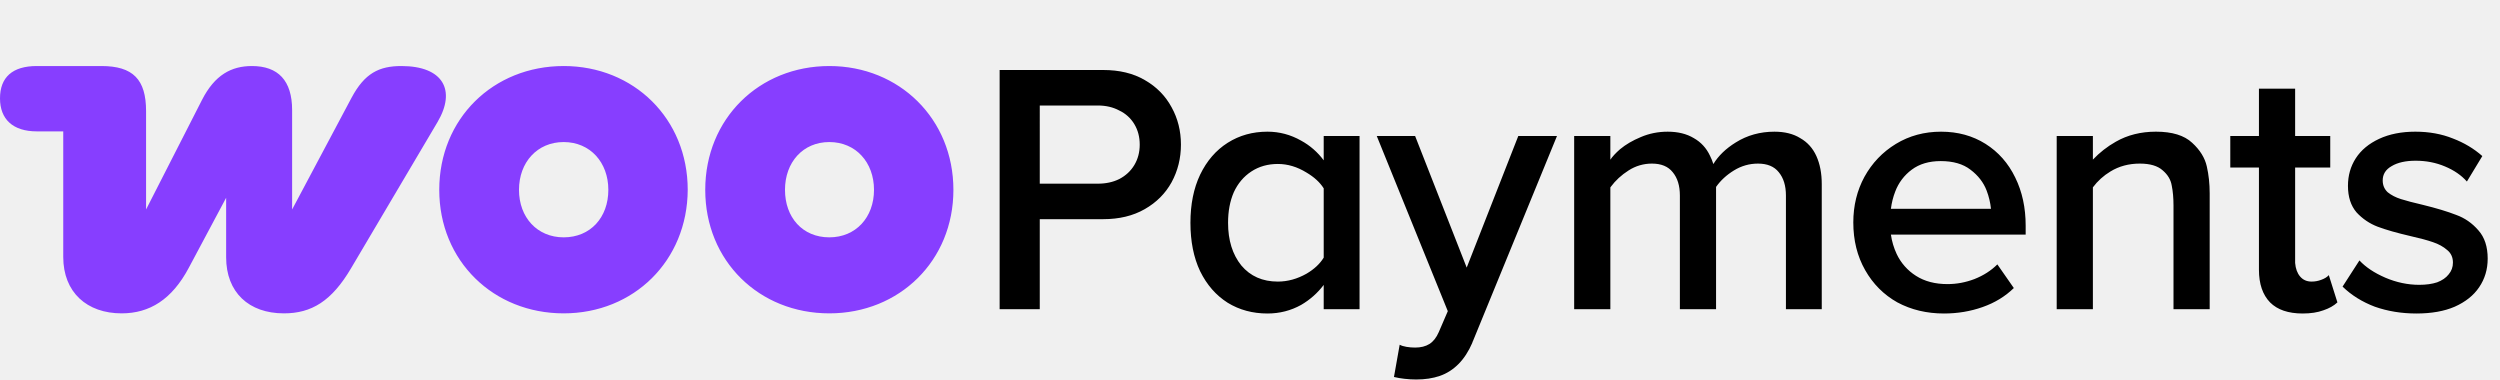
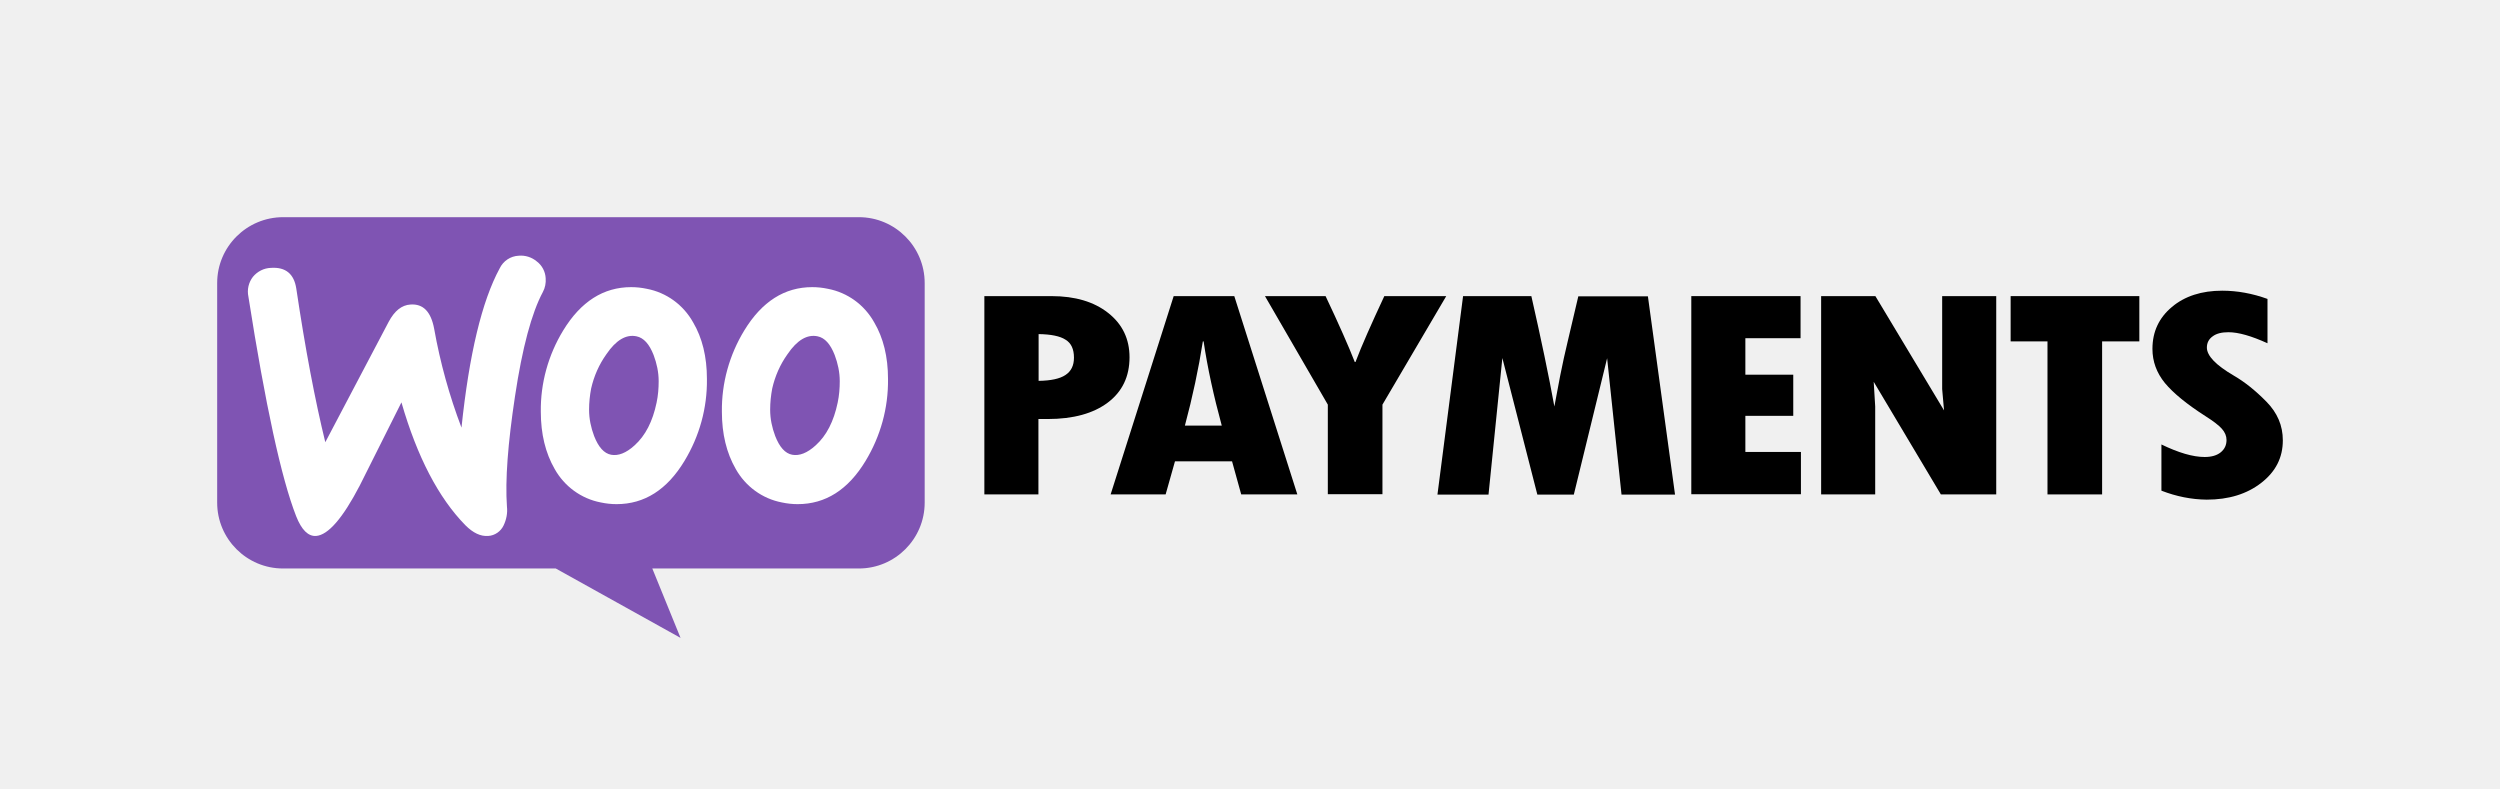
- <svg xmlns="http://www.w3.org/2000/svg" width="428" height="65">
-   <path style="stroke:none;fill-rule:evenodd;fill:#000;fill-opacity:1" d="M171.137 11.984v40.953h6.87V37.523h10.856c2.739 0 5.114-.57 7.117-1.718 2.004-1.145 3.536-2.68 4.598-4.606 1.067-1.965 1.598-4.113 1.598-6.445s-.531-4.461-1.598-6.387c-1.062-1.965-2.594-3.52-4.598-4.664-1.964-1.148-4.335-1.719-7.117-1.719Zm6.87 19.461h9.938c1.387 0 2.618-.265 3.68-.797 1.102-.574 1.96-1.37 2.574-2.394.613-1.024.922-2.192.922-3.5 0-1.309-.309-2.477-.922-3.5a5.936 5.936 0 0 0-2.574-2.332c-1.063-.574-2.293-.86-3.68-.86h-9.937ZM388.634 51.77c1.265 1.27 3.129 1.902 5.582 1.902 1.39 0 2.578-.184 3.555-.55.984-.329 1.78-.778 2.394-1.352l-1.473-4.668c-.285.328-.714.593-1.289.8a4.594 4.594 0 0 1-1.656.305c-.816 0-1.469-.285-1.96-.86-.493-.57-.778-1.347-.86-2.331V28.684h6.012V23.28h-6.012v-8.105h-6.196v8.105h-4.906v5.403h4.906v17.5c0 2.414.633 4.277 1.903 5.586Zm19.715-4.239c-1.88-.816-3.352-1.8-4.414-2.945l-2.887 4.48c1.515 1.477 3.355 2.621 5.52 3.442 2.21.777 4.581 1.164 7.117 1.164 2.578 0 4.765-.387 6.562-1.164 1.84-.82 3.23-1.926 4.172-3.317.98-1.433 1.473-3.07 1.473-4.914 0-2.047-.532-3.664-1.594-4.847-1.063-1.23-2.332-2.11-3.805-2.64-1.472-.575-3.37-1.15-5.703-1.72-1.594-.37-2.844-.699-3.742-.984-.902-.285-1.656-.676-2.27-1.168-.574-.531-.859-1.207-.859-2.023 0-1.067.512-1.883 1.535-2.457 1.02-.614 2.39-.922 4.106-.922 1.8 0 3.48.328 5.03.984 1.556.652 2.802 1.512 3.743 2.578l2.64-4.36c-1.433-1.269-3.109-2.273-5.03-3.007-1.926-.777-4.07-1.168-6.442-1.168-2.371 0-4.438.41-6.195 1.227-1.758.82-3.086 1.925-3.989 3.316-.898 1.39-1.347 2.969-1.347 4.73 0 1.883.488 3.395 1.469 4.543a9.516 9.516 0 0 0 3.62 2.453c1.43.536 3.294 1.067 5.583 1.598 1.636.367 2.921.715 3.867 1.043.976.328 1.797.777 2.449 1.352.656.53.984 1.25.984 2.148 0 .777-.246 1.453-.738 2.027-.45.575-1.101 1.024-1.96 1.352-.86.285-1.884.43-3.067.43-1.965 0-3.906-.41-5.828-1.23Zm-56.243 5.407V23.28h6.196v4.047a16.7 16.7 0 0 1 3.926-3.066c2-1.145 4.293-1.719 6.867-1.719 2.781 0 4.847.633 6.199 1.902 1.348 1.23 2.184 2.578 2.512 4.055.328 1.43.492 2.965.492 4.605v19.833h-6.195V35.19c0-1.308-.102-2.457-.305-3.437-.164-.984-.676-1.844-1.535-2.578-.86-.778-2.168-1.168-3.926-1.168-1.879 0-3.559.449-5.031 1.351a10.473 10.473 0 0 0-3.004 2.715v20.864Zm-27.273-1.168c2.371 1.27 5.027 1.902 7.977 1.902 2.328 0 4.535-.367 6.62-1.106 2.087-.734 3.864-1.82 5.337-3.254l-2.82-4.05c-1.063 1.062-2.376 1.902-3.926 2.515-1.516.575-3.047.86-4.602.86-2.125 0-3.926-.469-5.395-1.41a8.904 8.904 0 0 1-3.316-3.747 11.669 11.669 0 0 1-.984-3.316h23.07V38.63c0-3.07-.594-5.813-1.781-8.227-1.188-2.457-2.883-4.379-5.09-5.773-2.211-1.39-4.746-2.086-7.61-2.086-2.859 0-5.437.695-7.726 2.086-2.29 1.394-4.09 3.277-5.399 5.652-1.265 2.332-1.902 4.93-1.902 7.797 0 3.07.676 5.793 2.027 8.164 1.348 2.375 3.188 4.219 5.52 5.528Zm16.02-16.028h-17.13c.133-1.031.376-2.012.739-2.945a8.266 8.266 0 0 1 2.824-3.746c1.309-.98 2.965-1.473 4.969-1.473 2.125 0 3.824.492 5.09 1.473 1.308.984 2.226 2.172 2.761 3.562.395 1.032.641 2.075.747 3.13Zm-35.102-2.27c0-1.679-.41-3.007-1.227-3.992-.777-.98-1.96-1.472-3.558-1.472-1.473 0-2.844.39-4.11 1.168-1.27.777-2.289 1.719-3.066 2.824v20.938h-6.195V33.472c0-1.68-.41-3.008-1.227-3.993-.777-.98-1.965-1.472-3.558-1.472a7.31 7.31 0 0 0-3.989 1.168c-1.226.777-2.25 1.719-3.066 2.824l-.063.09v20.847h-6.195V23.282h6.195v4.059c.36-.543.914-1.14 1.657-1.79.98-.816 2.168-1.51 3.558-2.085 1.43-.613 2.965-.922 4.602-.922 1.758 0 3.25.367 4.476 1.105 1.227.696 2.149 1.7 2.762 3.008.23.45.426.926.578 1.43.867-1.426 2.149-2.656 3.836-3.7 1.965-1.23 4.172-1.843 6.625-1.843 1.758 0 3.235.367 4.418 1.105 1.227.696 2.149 1.72 2.762 3.07.61 1.352.918 2.946.918 4.79v21.43h-6.133Zm-64.957 25.91c-.492-.081-.879-.202-1.168-.366l-.98 5.523a14.07 14.07 0 0 0 1.78.309c.692.082 1.368.12 2.024.12 1.512 0 2.863-.202 4.047-.613 1.188-.41 2.25-1.082 3.191-2.027.938-.941 1.739-2.168 2.391-3.683v-.122c.043 0 .063-.02.063-.062l14.414-35.18h-6.625l-8.832 22.532-8.832-22.532h-6.567l12.164 29.989-1.55 3.597c-.41.942-.942 1.613-1.594 2.024-.656.41-1.473.613-2.453.613-.493 0-.985-.04-1.473-.121Zm-23.805-5.71c-2.535 0-4.804-.613-6.808-1.84-2.004-1.27-3.578-3.07-4.723-5.406-1.105-2.332-1.656-5.094-1.656-8.285 0-3.153.55-5.895 1.656-8.23 1.145-2.376 2.719-4.196 4.723-5.466 2.004-1.27 4.273-1.902 6.808-1.902 2.043 0 3.965.512 5.766 1.535a11.835 11.835 0 0 1 3.863 3.371v-4.168h6.137v29.657h-6.137v-4.16a13.014 13.014 0 0 1-3.863 3.421c-1.758.98-3.68 1.473-5.766 1.473Zm9.63-9.563V32.246c-.645-1.027-1.63-1.926-2.942-2.703-1.598-.984-3.23-1.473-4.91-1.473-1.715 0-3.23.43-4.54 1.29-1.308.859-2.308 2.046-3.003 3.558-.657 1.516-.98 3.258-.98 5.223 0 2.984.753 5.422 2.269 7.304 1.55 1.844 3.636 2.762 6.254 2.762 1.68 0 3.312-.45 4.91-1.352 1.312-.773 2.297-1.69 2.941-2.746Zm0 0" />
-   <path style="stroke:none;fill-rule:evenodd;fill:#873eff;fill-opacity:1" d="M20.828 53.648c4.766 0 8.59-2.355 11.477-7.773l6.41-12.016v10.192c0 6.004 3.887 9.597 9.887 9.597 4.707 0 8.18-2.062 11.53-7.773l14.77-24.973c3.235-5.476.942-9.597-6.18-9.597-3.824 0-6.292 1.234-8.53 5.418l-10.18 19.14v-17.02c0-5.066-2.41-7.538-6.883-7.538-3.531 0-6.356 1.53-8.531 5.77l-9.59 18.788V19.02c0-5.418-2.238-7.715-7.649-7.715H6.297C2.117 11.305 0 13.246 0 16.84c0 3.594 2.234 5.652 6.297 5.652h4.531v21.496c0 6.067 4.059 9.66 10 9.66ZM96.5 11.305c-12.063 0-21.3 9.008-21.3 21.199 0 12.191 9.296 21.144 21.3 21.144 12.004 0 21.18-9.011 21.238-21.144 0-12.191-9.234-21.2-21.238-21.2Zm0 29.328c-4.531 0-7.648-3.414-7.648-8.13 0-4.71 3.117-8.183 7.648-8.183s7.648 3.473 7.648 8.184c0 4.715-3.058 8.129-7.648 8.129Zm24.238-8.13c0-12.19 9.239-21.198 21.242-21.198 12.004 0 21.243 9.07 21.243 21.199 0 12.133-9.239 21.144-21.243 21.144-12.003 0-21.242-8.953-21.242-21.144Zm13.653 0c0 4.716 3 8.13 7.59 8.13 4.53 0 7.648-3.414 7.648-8.13 0-4.71-3.117-8.183-7.649-8.183-4.53 0-7.59 3.473-7.59 8.184Zm0 0" />
+ <svg xmlns="http://www.w3.org/2000/svg" width="428" height="135" viewBox="0 0 428 135" fill="none">
+   <path d="M168.586 50.695H180.02C184.055 50.695 187.29 51.656 189.724 53.578C192.158 55.499 193.375 58.029 193.375 61.168C193.375 64.467 192.126 67.061 189.66 68.918C187.194 70.776 183.767 71.737 179.379 71.737H177.778V84.644H168.522V50.695H168.586ZM177.81 57.197V65.203C179.891 65.171 181.429 64.851 182.39 64.211C183.382 63.57 183.863 62.577 183.863 61.232C183.863 59.759 183.382 58.734 182.422 58.157C181.493 57.549 179.956 57.229 177.81 57.197Z" fill="black" />
+   <path d="M222.103 84.644H212.495L210.926 78.975H201.157L199.556 84.644H190.14L200.933 50.695H211.31L222.103 84.644ZM209.164 72.858C207.787 67.798 206.73 62.994 206.057 58.446H205.929C205.193 63.154 204.168 67.958 202.855 72.858H209.164Z" fill="black" />
+   <path d="M216.562 50.695H226.939C229.245 55.563 230.91 59.343 231.935 61.969H232.063C233.088 59.246 234.753 55.499 236.995 50.695H247.596L236.675 69.271V84.612H227.323V69.271L216.562 50.695Z" fill="black" />
+   <path d="M250.478 50.695H262.168C263.834 58.029 265.147 64.307 266.108 69.591L267.1 64.339C267.517 62.289 267.933 60.303 268.414 58.35L270.207 50.727H282.121L286.765 84.676H277.605L275.139 61.328L269.438 84.676H263.193L257.204 61.296L254.834 84.676H246.091L250.478 50.695Z" fill="black" />
+   <path d="M289.551 50.695H308.255V57.901H298.807V64.147H307.006V71.192H298.807V77.374H308.319V84.612H289.551V50.695Z" fill="black" />
+   <path d="M311.746 50.695H321.066L332.82 70.264L332.499 66.613V50.695H341.755V84.644H332.275L320.778 65.364L321.034 69.591V84.644H311.778V50.695H311.746Z" fill="black" />
+   <path d="M344.189 50.695H366.255V58.446H359.882V84.644H350.53V58.446H344.221V50.695H344.189Z" fill="black" />
+   <path d="M370.035 84.003V76.092C372.949 77.502 375.415 78.238 377.433 78.238C378.586 78.238 379.515 77.982 380.187 77.438C380.86 76.893 381.18 76.189 381.18 75.324C381.18 74.651 380.924 74.011 380.38 73.402C379.835 72.794 378.906 72.089 377.593 71.256C374.391 69.207 372.085 67.317 370.643 65.588C369.202 63.826 368.498 61.873 368.498 59.727C368.498 56.78 369.619 54.41 371.828 52.553C374.038 50.695 376.921 49.766 380.444 49.766C383.038 49.766 385.632 50.247 388.194 51.175V58.766C385.44 57.517 383.23 56.876 381.5 56.876C380.347 56.876 379.451 57.1 378.81 57.581C378.138 58.061 377.817 58.702 377.817 59.502C377.817 60.912 379.355 62.513 382.429 64.306C384.255 65.363 386.112 66.837 388.002 68.758C389.891 70.68 390.82 72.858 390.82 75.388C390.82 78.334 389.603 80.736 387.137 82.658C384.671 84.579 381.565 85.54 377.785 85.54C375.159 85.508 372.597 84.996 370.035 84.003Z" fill="black" />
+   <path fill-rule="evenodd" clip-rule="evenodd" d="M48.485 37.18H147.032C153.245 37.18 158.305 42.24 158.305 48.453V86.053C158.305 92.266 153.245 97.326 147.032 97.326H111.674L116.51 109.208L95.148 97.326H48.453C42.24 97.326 37.18 92.266 37.18 86.053V48.453C37.18 42.24 42.24 37.18 48.485 37.18Z" fill="#7F54B3" />
+   <path d="M43.297 47.397C44.066 46.468 45.187 45.891 46.404 45.859C48.902 45.699 50.343 46.884 50.727 49.414C52.264 59.727 53.93 68.502 55.691 75.708L66.548 55.083C67.541 53.225 68.758 52.233 70.263 52.136C72.441 51.976 73.786 53.353 74.331 56.3C75.356 62.065 76.925 67.734 79.007 73.21C80.32 60.656 82.498 51.56 85.54 45.955C86.149 44.674 87.398 43.842 88.807 43.778C89.928 43.681 91.049 44.034 91.914 44.77C92.81 45.443 93.355 46.5 93.419 47.621C93.483 48.453 93.323 49.286 92.939 49.991C91.017 53.578 89.415 59.535 88.166 67.862C86.95 75.9 86.469 82.21 86.789 86.725C86.917 87.846 86.693 88.967 86.213 89.96C85.732 90.985 84.708 91.69 83.587 91.754C82.273 91.85 80.993 91.241 79.679 89.928C75.067 85.22 71.416 78.206 68.726 68.886C65.555 75.228 63.154 80 61.584 83.138C58.67 88.743 56.172 91.594 54.122 91.754C52.777 91.85 51.624 90.729 50.695 88.359C48.165 81.889 45.443 69.367 42.528 50.791C42.272 49.574 42.56 48.357 43.297 47.397Z" fill="white" />
+   <path d="M118.657 55.179C116.991 52.2 114.109 50.087 110.746 49.446C109.849 49.254 108.952 49.158 108.056 49.158C103.316 49.158 99.44 51.624 96.43 56.556C93.868 60.752 92.523 65.588 92.587 70.488C92.587 74.299 93.387 77.566 94.957 80.288C96.622 83.266 99.504 85.38 102.867 86.021C103.764 86.213 104.661 86.309 105.558 86.309C110.33 86.309 114.205 83.843 117.183 78.911C119.745 74.683 121.091 69.847 121.026 64.883C121.026 61.072 120.226 57.837 118.657 55.179ZM112.411 68.918C111.739 72.153 110.49 74.587 108.632 76.253C107.191 77.566 105.846 78.078 104.629 77.854C103.412 77.63 102.451 76.541 101.714 74.651C101.17 73.21 100.85 71.705 100.85 70.135C100.85 68.918 100.978 67.701 101.202 66.516C101.682 64.403 102.547 62.417 103.828 60.624C105.461 58.222 107.191 57.197 108.984 57.581C110.201 57.837 111.162 58.894 111.899 60.784C112.443 62.225 112.764 63.73 112.764 65.267C112.764 66.484 112.667 67.701 112.411 68.918Z" fill="white" />
+   <path d="M149.658 55.179C147.993 52.2 145.11 50.087 141.747 49.446C140.851 49.254 139.954 49.158 139.057 49.158C134.317 49.158 130.442 51.624 127.431 56.556C124.869 60.752 123.524 65.588 123.588 70.488C123.588 74.299 124.389 77.566 125.958 80.288C127.624 83.266 130.506 85.38 133.869 86.021C134.765 86.213 135.662 86.309 136.559 86.309C141.331 86.309 145.206 83.843 148.185 78.911C150.747 74.683 152.092 69.847 152.028 64.883C152.028 61.072 151.227 57.837 149.658 55.179ZM143.413 68.918C142.74 72.153 141.491 74.587 139.634 76.253C138.192 77.566 136.847 78.078 135.63 77.854C134.413 77.63 133.452 76.541 132.716 74.651C132.171 73.21 131.851 71.705 131.851 70.135C131.851 68.918 131.979 67.701 132.203 66.516C132.684 64.403 133.548 62.417 134.83 60.624C136.463 58.222 138.192 57.197 139.986 57.581C141.203 57.837 142.164 58.894 142.9 60.784C143.445 62.225 143.765 63.73 143.765 65.267C143.765 66.484 143.669 67.701 143.413 68.918Z" fill="white" />
</svg>
